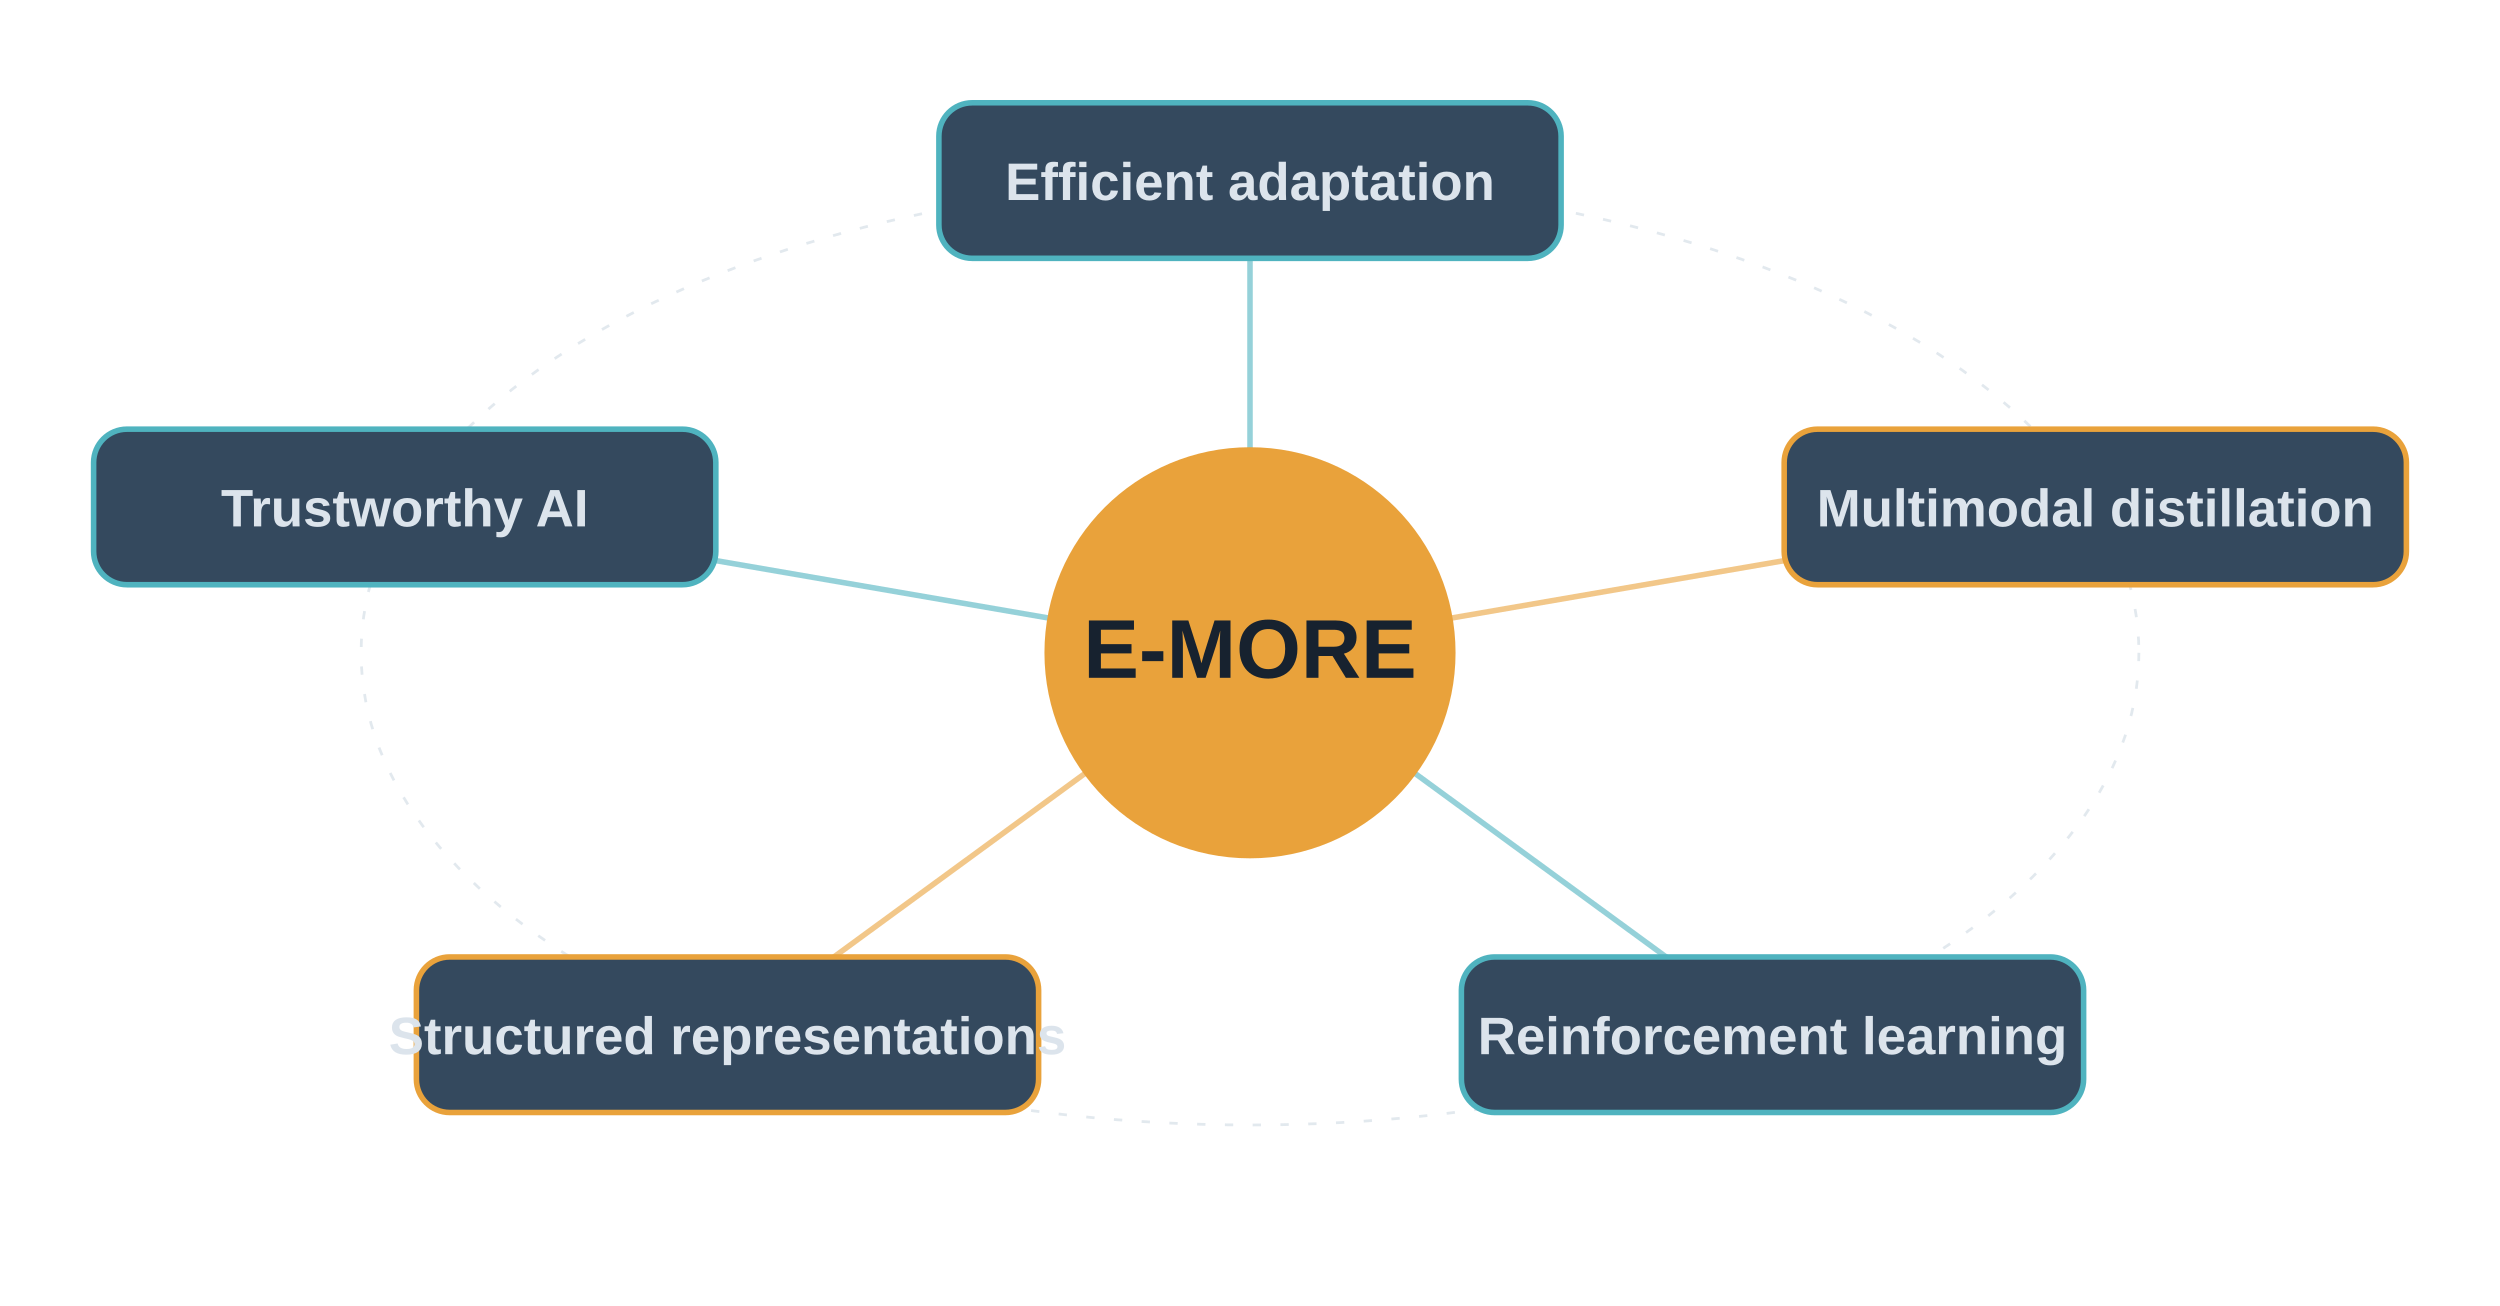
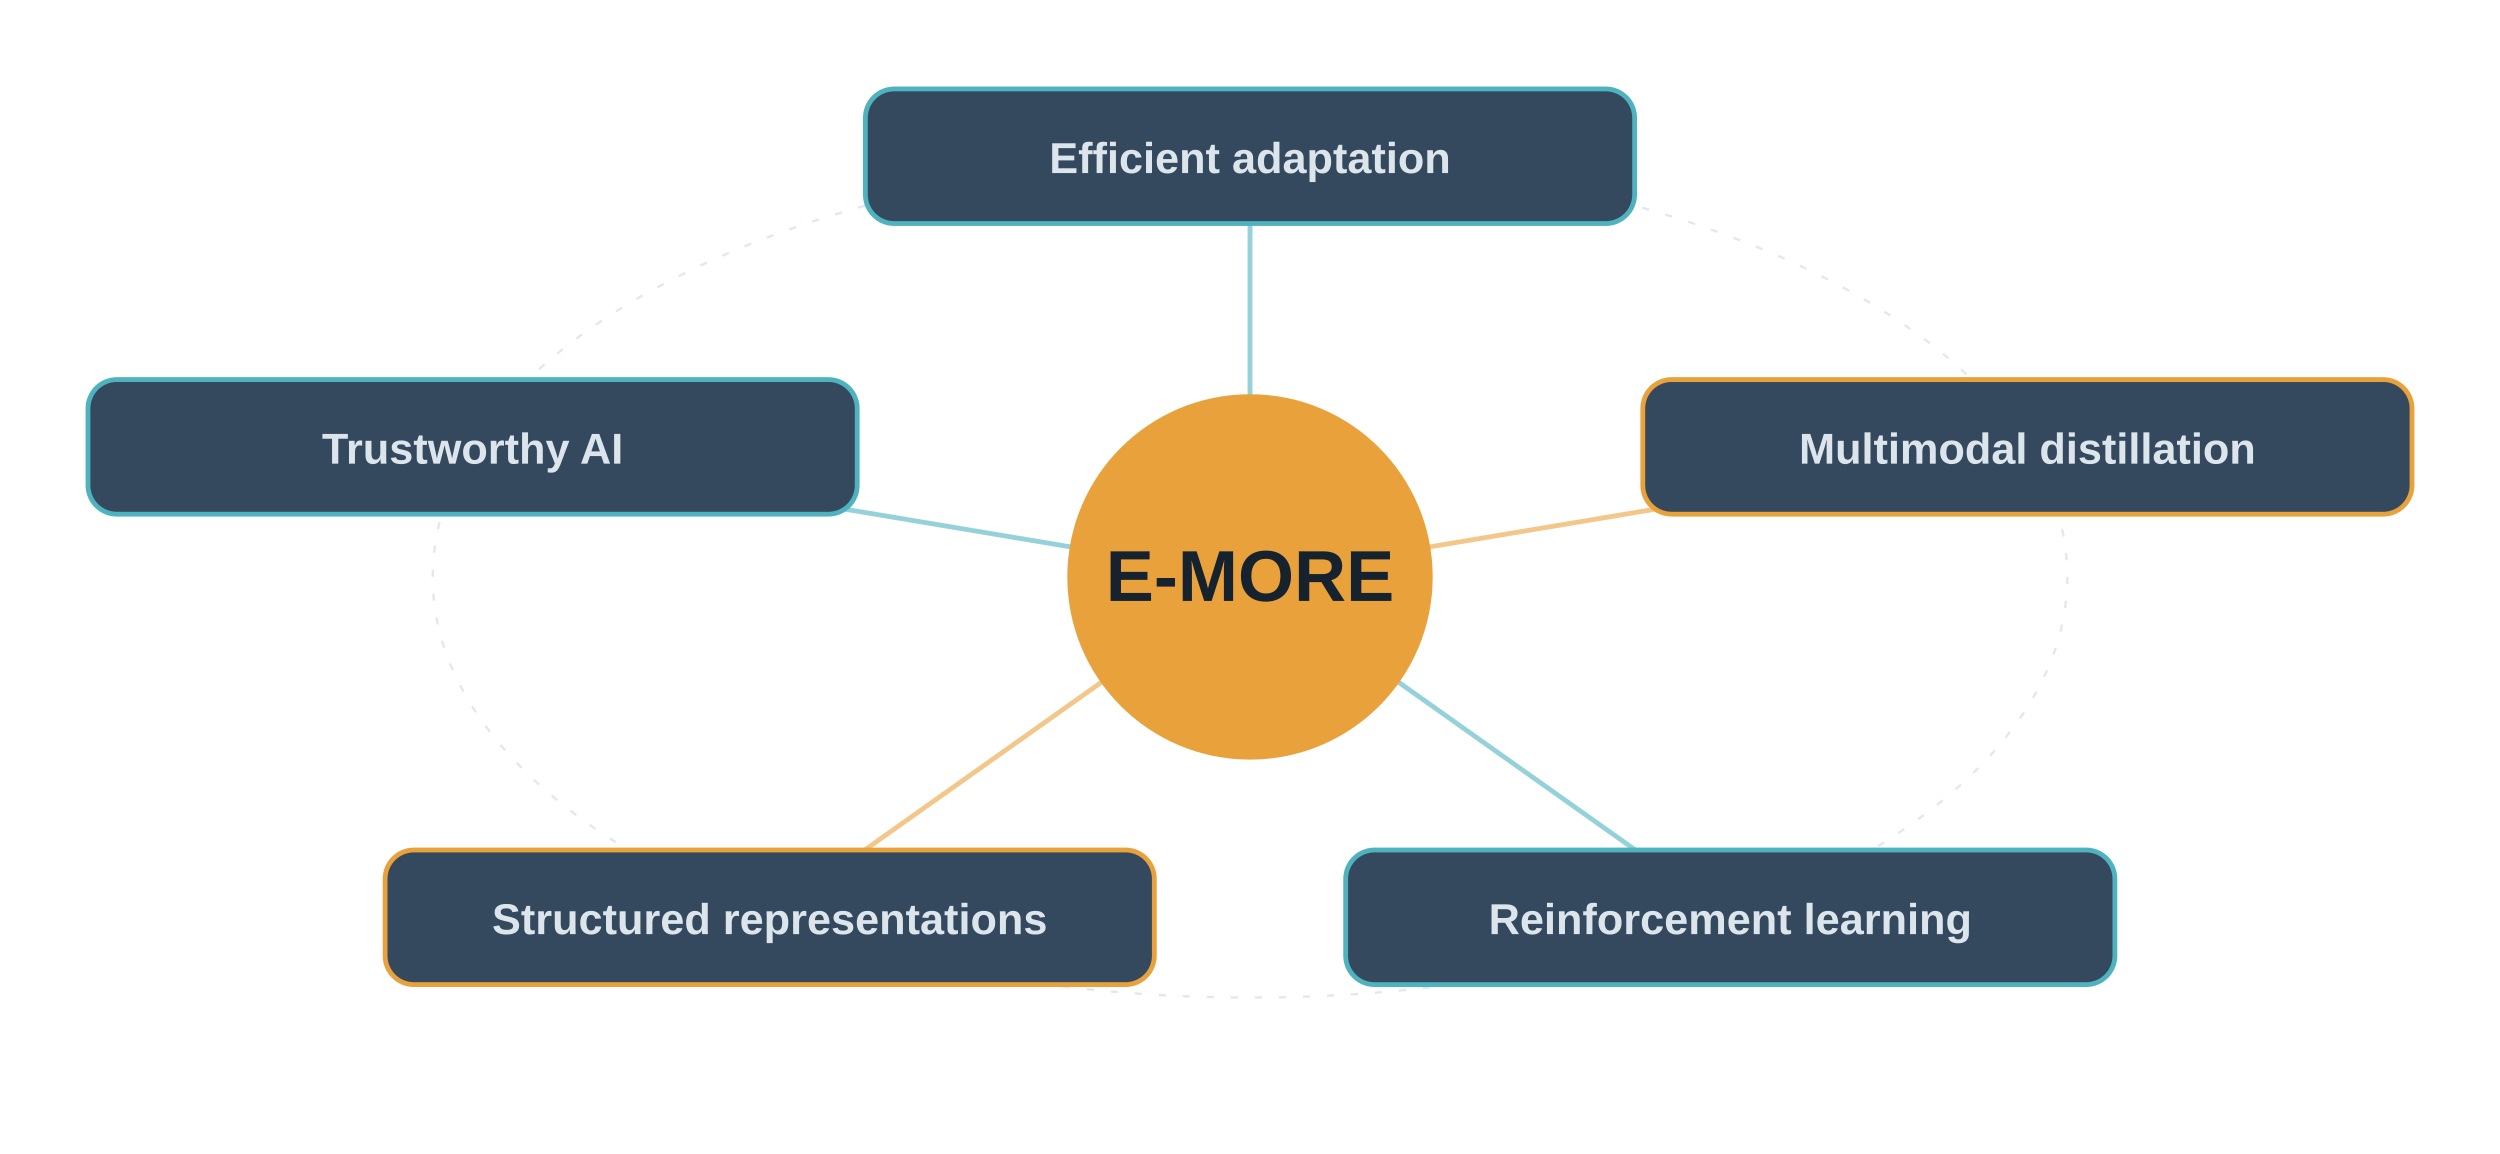
- <svg xmlns="http://www.w3.org/2000/svg" viewBox="0 0 900 470" role="img" aria-label="The five research lines of E-MORE around the project core">
-   <ellipse cx="450" cy="235" rx="320" ry="170" fill="none" stroke="#9FB4C7" stroke-width="1" opacity=".3" stroke-dasharray="3 7" />
-   <path d="M450 235 L450.0 65.0" stroke="#4FB3BF" stroke-width="2" opacity=".6" />
-   <path d="M450 235 L754.3 182.5" stroke="#E9A23B" stroke-width="2" opacity=".6" />
-   <path d="M450 235 L638.1 372.5" stroke="#4FB3BF" stroke-width="2" opacity=".6" />
-   <path d="M450 235 L261.9 372.5" stroke="#E9A23B" stroke-width="2" opacity=".6" />
-   <path d="M450 235 L145.7 182.5" stroke="#4FB3BF" stroke-width="2" opacity=".6" />
-   <circle cx="450" cy="235" r="74" fill="#E9A23B" />
-   <text x="450" y="244" text-anchor="middle" font-family="Calibri,'Segoe UI',system-ui,-apple-system,Arial,sans-serif" font-size="30" font-weight="800" fill="#17222F">E-MORE</text>
-   <rect x="338.0" y="37.0" width="224" height="56" rx="12" fill="#34495E" stroke="#4FB3BF" stroke-width="2" />
-   <text x="450.0" y="72.0" text-anchor="middle" font-family="Calibri,'Segoe UI',system-ui,-apple-system,Arial,sans-serif" font-size="19" font-weight="700" fill="#DCE4EC">Efficient adaptation</text>
-   <rect x="642.3" y="154.5" width="224" height="56" rx="12" fill="#34495E" stroke="#E9A23B" stroke-width="2" />
-   <text x="754.3" y="189.5" text-anchor="middle" font-family="Calibri,'Segoe UI',system-ui,-apple-system,Arial,sans-serif" font-size="19" font-weight="700" fill="#DCE4EC">Multimodal distillation</text>
-   <rect x="526.1" y="344.5" width="224" height="56" rx="12" fill="#34495E" stroke="#4FB3BF" stroke-width="2" />
-   <text x="638.1" y="379.5" text-anchor="middle" font-family="Calibri,'Segoe UI',system-ui,-apple-system,Arial,sans-serif" font-size="19" font-weight="700" fill="#DCE4EC">Reinforcement learning</text>
-   <rect x="149.9" y="344.5" width="224" height="56" rx="12" fill="#34495E" stroke="#E9A23B" stroke-width="2" />
-   <text x="261.9" y="379.5" text-anchor="middle" font-family="Calibri,'Segoe UI',system-ui,-apple-system,Arial,sans-serif" font-size="19" font-weight="700" fill="#DCE4EC">Structured representations</text>
-   <rect x="33.7" y="154.5" width="224" height="56" rx="12" fill="#34495E" stroke="#4FB3BF" stroke-width="2" />
-   <text x="145.7" y="189.5" text-anchor="middle" font-family="Calibri,'Segoe UI',system-ui,-apple-system,Arial,sans-serif" font-size="19" font-weight="700" fill="#DCE4EC">Trustworthy AI</text>
+ <svg xmlns="http://www.w3.org/2000/svg" viewBox="0 0 1040 480" role="img" aria-label="The five research lines of E-MORE around the project core">
+   <ellipse cx="520" cy="240" rx="340" ry="175" fill="none" stroke="#9FB4C7" stroke-width="1" opacity=".3" stroke-dasharray="3 7" />
+   <path d="M520 240 L520.0 65.0" stroke="#4FB3BF" stroke-width="2" opacity=".6" />
+   <path d="M520 240 L843.4 185.9" stroke="#E9A23B" stroke-width="2" opacity=".6" />
+   <path d="M520 240 L719.8 381.6" stroke="#4FB3BF" stroke-width="2" opacity=".6" />
+   <path d="M520 240 L320.2 381.6" stroke="#E9A23B" stroke-width="2" opacity=".6" />
+   <path d="M520 240 L196.6 185.9" stroke="#4FB3BF" stroke-width="2" opacity=".6" />
+   <circle cx="520" cy="240" r="76" fill="#E9A23B" />
+   <text x="520" y="250" text-anchor="middle" font-family="Calibri,'Segoe UI',system-ui,-apple-system,Arial,sans-serif" font-size="30" font-weight="800" fill="#17222F">E-MORE</text>
+   <rect x="360.0" y="37.0" width="320" height="56" rx="12" fill="#34495E" stroke="#4FB3BF" stroke-width="2" />
+   <text x="520.0" y="72.0" text-anchor="middle" font-family="Calibri,'Segoe UI',system-ui,-apple-system,Arial,sans-serif" font-size="18" font-weight="700" fill="#DCE4EC">Efficient adaptation</text>
+   <rect x="683.4" y="157.9" width="320" height="56" rx="12" fill="#34495E" stroke="#E9A23B" stroke-width="2" />
+   <text x="843.4" y="192.9" text-anchor="middle" font-family="Calibri,'Segoe UI',system-ui,-apple-system,Arial,sans-serif" font-size="18" font-weight="700" fill="#DCE4EC">Multimodal distillation</text>
+   <rect x="559.8" y="353.6" width="320" height="56" rx="12" fill="#34495E" stroke="#4FB3BF" stroke-width="2" />
+   <text x="719.8" y="388.6" text-anchor="middle" font-family="Calibri,'Segoe UI',system-ui,-apple-system,Arial,sans-serif" font-size="18" font-weight="700" fill="#DCE4EC">Reinforcement learning</text>
+   <rect x="160.2" y="353.6" width="320" height="56" rx="12" fill="#34495E" stroke="#E9A23B" stroke-width="2" />
+   <text x="320.2" y="388.6" text-anchor="middle" font-family="Calibri,'Segoe UI',system-ui,-apple-system,Arial,sans-serif" font-size="18" font-weight="700" fill="#DCE4EC">Structured representations</text>
+   <rect x="36.6" y="157.9" width="320" height="56" rx="12" fill="#34495E" stroke="#4FB3BF" stroke-width="2" />
+   <text x="196.6" y="192.9" text-anchor="middle" font-family="Calibri,'Segoe UI',system-ui,-apple-system,Arial,sans-serif" font-size="18" font-weight="700" fill="#DCE4EC">Trustworthy AI</text>
</svg>
